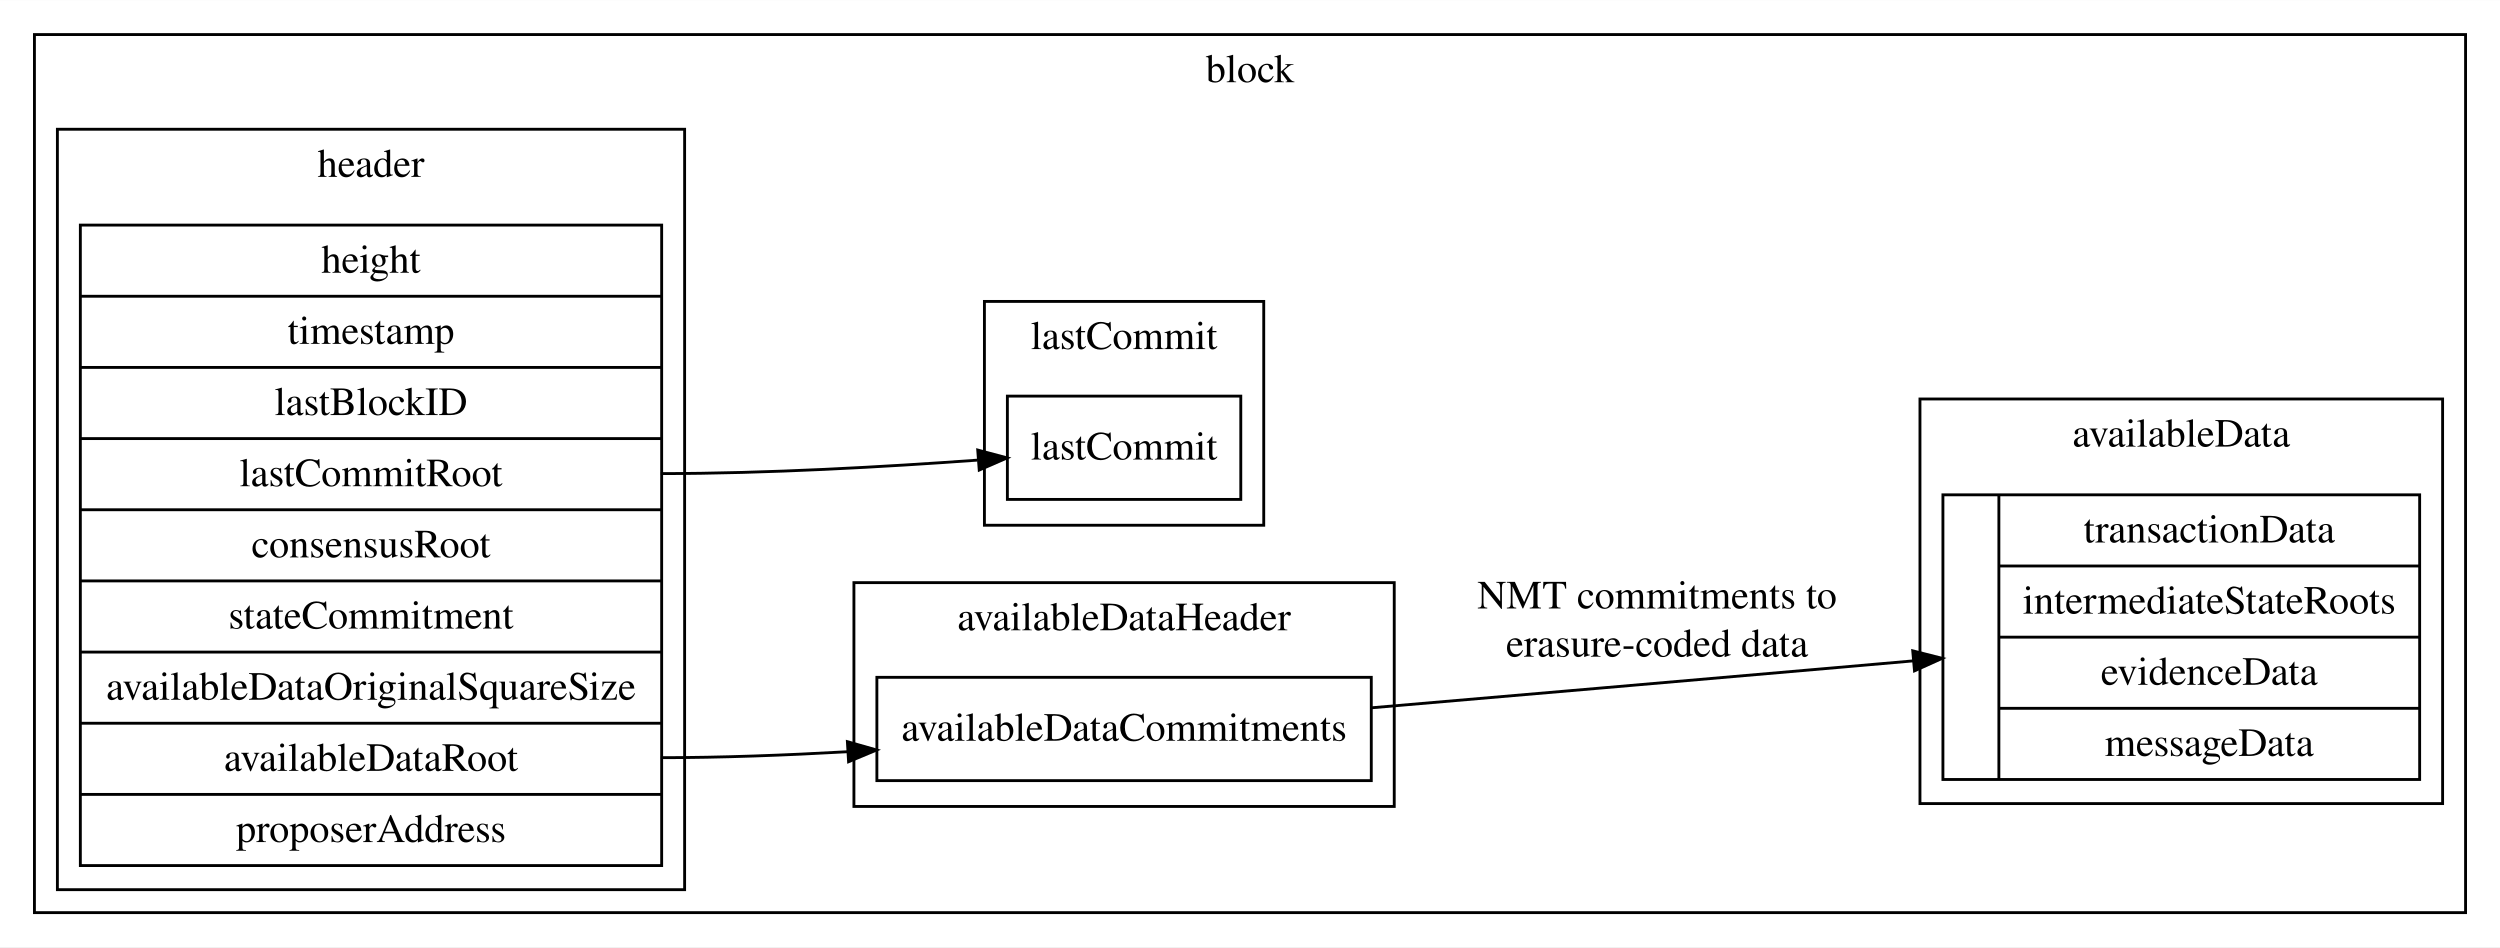
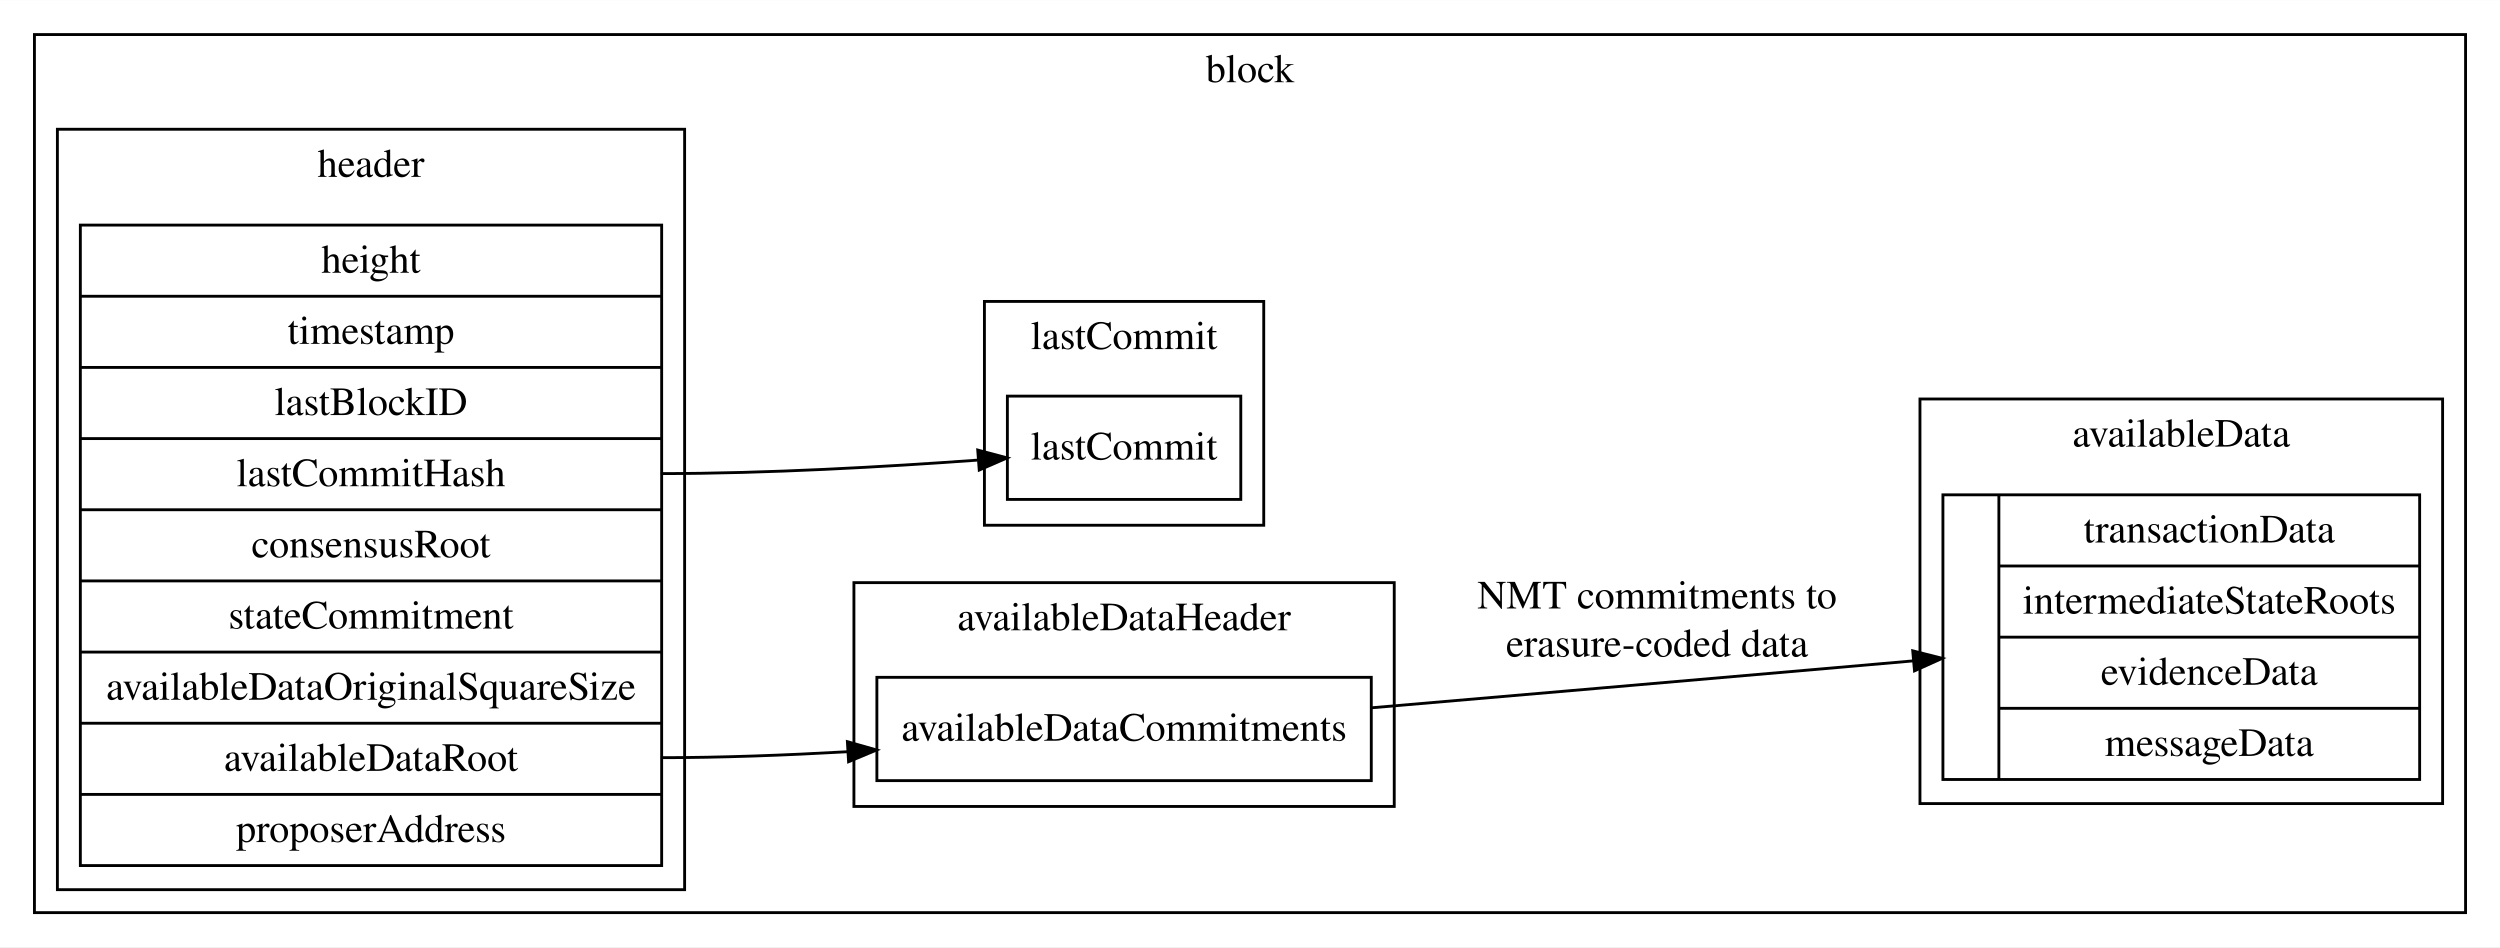
<svg xmlns="http://www.w3.org/2000/svg" width="871pt" height="330pt" viewBox="0.00 0.00 871.23 330.00">
  <g id="graph0" class="graph" transform="scale(1 1) rotate(0) translate(4 326)">
    <polygon fill="#ffffff" stroke="transparent" points="-4,4 -4,-326 867.23,-326 867.23,4 -4,4" />
    <g id="clust1" class="cluster">
      <polygon fill="none" stroke="#000000" points="8,-8 8,-314 855.23,-314 855.23,-8 8,-8" />
      <text text-anchor="middle" x="431.615" y="-297.4" font-family="Times,serif" font-size="14.00" fill="#000000">block</text>
    </g>
    <g id="clust2" class="cluster">
      <polygon fill="none" stroke="#000000" points="293.585,-45 293.585,-123 481.881,-123 481.881,-45 293.585,-45" />
      <text text-anchor="middle" x="387.733" y="-106.4" font-family="Times,serif" font-size="14.00" fill="#000000">availableDataHeader</text>
    </g>
    <g id="clust3" class="cluster">
      <polygon fill="none" stroke="#000000" points="665.093,-46 665.093,-187 847.23,-187 847.23,-46 665.093,-46" />
      <text text-anchor="middle" x="756.161" y="-170.4" font-family="Times,serif" font-size="14.00" fill="#000000">availableData</text>
    </g>
    <g id="clust4" class="cluster">
      <polygon fill="none" stroke="#000000" points="339.063,-143 339.063,-221 436.403,-221 436.403,-143 339.063,-143" />
      <text text-anchor="middle" x="387.733" y="-204.4" font-family="Times,serif" font-size="14.00" fill="#000000">lastCommit</text>
    </g>
    <g id="clust5" class="cluster">
      <polygon fill="none" stroke="#000000" points="16,-16 16,-281 234.585,-281 234.585,-16 16,-16" />
      <text text-anchor="middle" x="125.293" y="-264.4" font-family="Times,serif" font-size="14.00" fill="#000000">header</text>
    </g>
    <g id="node1" class="node">
      <polygon fill="none" stroke="#000000" points="301.585,-54 301.585,-90 473.881,-90 473.881,-54 301.585,-54" />
      <text text-anchor="middle" x="387.733" y="-67.9" font-family="Times,serif" font-size="14.00" fill="#000000">availableDataCommitments</text>
    </g>
    <g id="node2" class="node">
      <polygon fill="none" stroke="#000000" points="673.093,-54.4 673.093,-153.6 839.23,-153.6 839.23,-54.4 673.093,-54.4" />
      <text text-anchor="middle" x="682.843" y="-99.8" font-family="Times,serif" font-size="14.00" fill="#000000"> </text>
      <polyline fill="none" stroke="#000000" points="692.593,-54.4 692.593,-153.6 " />
      <text text-anchor="middle" x="765.911" y="-137" font-family="Times,serif" font-size="14.00" fill="#000000">transactionData</text>
      <polyline fill="none" stroke="#000000" points="692.593,-128.8 839.23,-128.8 " />
      <text text-anchor="middle" x="765.911" y="-112.2" font-family="Times,serif" font-size="14.00" fill="#000000">intermediateStateRoots</text>
      <polyline fill="none" stroke="#000000" points="692.593,-104 839.23,-104 " />
      <text text-anchor="middle" x="765.911" y="-87.4" font-family="Times,serif" font-size="14.00" fill="#000000">evidenceData</text>
      <polyline fill="none" stroke="#000000" points="692.593,-79.2 839.23,-79.2 " />
      <text text-anchor="middle" x="765.911" y="-62.6" font-family="Times,serif" font-size="14.00" fill="#000000">messageData</text>
    </g>
    <g id="edge3" class="edge">
      <path fill="none" stroke="#000000" d="M473.942,-79.383C521.723,-83.487 582.2,-88.699 636.093,-93.4 644.726,-94.153 653.709,-94.94 662.702,-95.73" />
      <polygon fill="#000000" stroke="#000000" points="662.572,-99.232 672.841,-96.621 663.186,-92.259 662.572,-99.232" />
      <text text-anchor="middle" x="573.487" y="-114" font-family="Times,serif" font-size="14.00" fill="#000000">NMT commitments to</text>
      <text text-anchor="middle" x="573.487" y="-97.2" font-family="Times,serif" font-size="14.00" fill="#000000">erasure-coded data</text>
    </g>
    <g id="node3" class="node">
      <polygon fill="none" stroke="#000000" points="347.063,-152 347.063,-188 428.403,-188 428.403,-152 347.063,-152" />
      <text text-anchor="middle" x="387.733" y="-165.9" font-family="Times,serif" font-size="14.00" fill="#000000">lastCommit</text>
    </g>
    <g id="node4" class="node">
      <polygon fill="none" stroke="#000000" points="24,-24.4 24,-247.6 226.585,-247.6 226.585,-24.4 24,-24.4" />
      <text text-anchor="middle" x="125.293" y="-231" font-family="Times,serif" font-size="14.00" fill="#000000">height</text>
      <polyline fill="none" stroke="#000000" points="24,-222.8 226.585,-222.8 " />
      <text text-anchor="middle" x="125.293" y="-206.2" font-family="Times,serif" font-size="14.00" fill="#000000">timestamp</text>
      <polyline fill="none" stroke="#000000" points="24,-198 226.585,-198 " />
      <text text-anchor="middle" x="125.293" y="-181.4" font-family="Times,serif" font-size="14.00" fill="#000000">lastBlockID</text>
      <polyline fill="none" stroke="#000000" points="24,-173.2 226.585,-173.2 " />
-       <text text-anchor="middle" x="125.293" y="-156.6" font-family="Times,serif" font-size="14.00" fill="#000000">lastCommitRoot</text>
+       <text text-anchor="middle" x="125.293" y="-156.6" font-family="Times,serif" font-size="14.00" fill="#000000">lastCommitHash</text>
      <polyline fill="none" stroke="#000000" points="24,-148.4 226.585,-148.4 " />
      <text text-anchor="middle" x="125.293" y="-131.8" font-family="Times,serif" font-size="14.00" fill="#000000">consensusRoot</text>
      <polyline fill="none" stroke="#000000" points="24,-123.6 226.585,-123.6 " />
      <text text-anchor="middle" x="125.293" y="-107" font-family="Times,serif" font-size="14.00" fill="#000000">stateCommitment</text>
      <polyline fill="none" stroke="#000000" points="24,-98.8 226.585,-98.8 " />
      <text text-anchor="middle" x="125.293" y="-82.2" font-family="Times,serif" font-size="14.00" fill="#000000">availableDataOriginalSquareSize</text>
      <polyline fill="none" stroke="#000000" points="24,-74 226.585,-74 " />
      <text text-anchor="middle" x="125.293" y="-57.4" font-family="Times,serif" font-size="14.00" fill="#000000">availableDataRoot</text>
      <polyline fill="none" stroke="#000000" points="24,-49.2 226.585,-49.2 " />
      <text text-anchor="middle" x="125.293" y="-32.6" font-family="Times,serif" font-size="14.00" fill="#000000">proposerAddress</text>
    </g>
    <g id="edge2" class="edge">
      <path fill="none" stroke="#000000" d="M226.292,-62C247.383,-62 269.994,-62.861 291.418,-64.077" />
      <polygon fill="#000000" stroke="#000000" points="291.306,-67.577 301.497,-64.68 291.724,-60.589 291.306,-67.577" />
    </g>
    <g id="edge1" class="edge">
      <path fill="none" stroke="#000000" d="M226.292,-161C263.24,-161 304.871,-163.379 336.602,-165.691" />
      <polygon fill="#000000" stroke="#000000" points="336.729,-169.21 346.963,-166.469 337.253,-162.23 336.729,-169.21" />
    </g>
  </g>
</svg>
